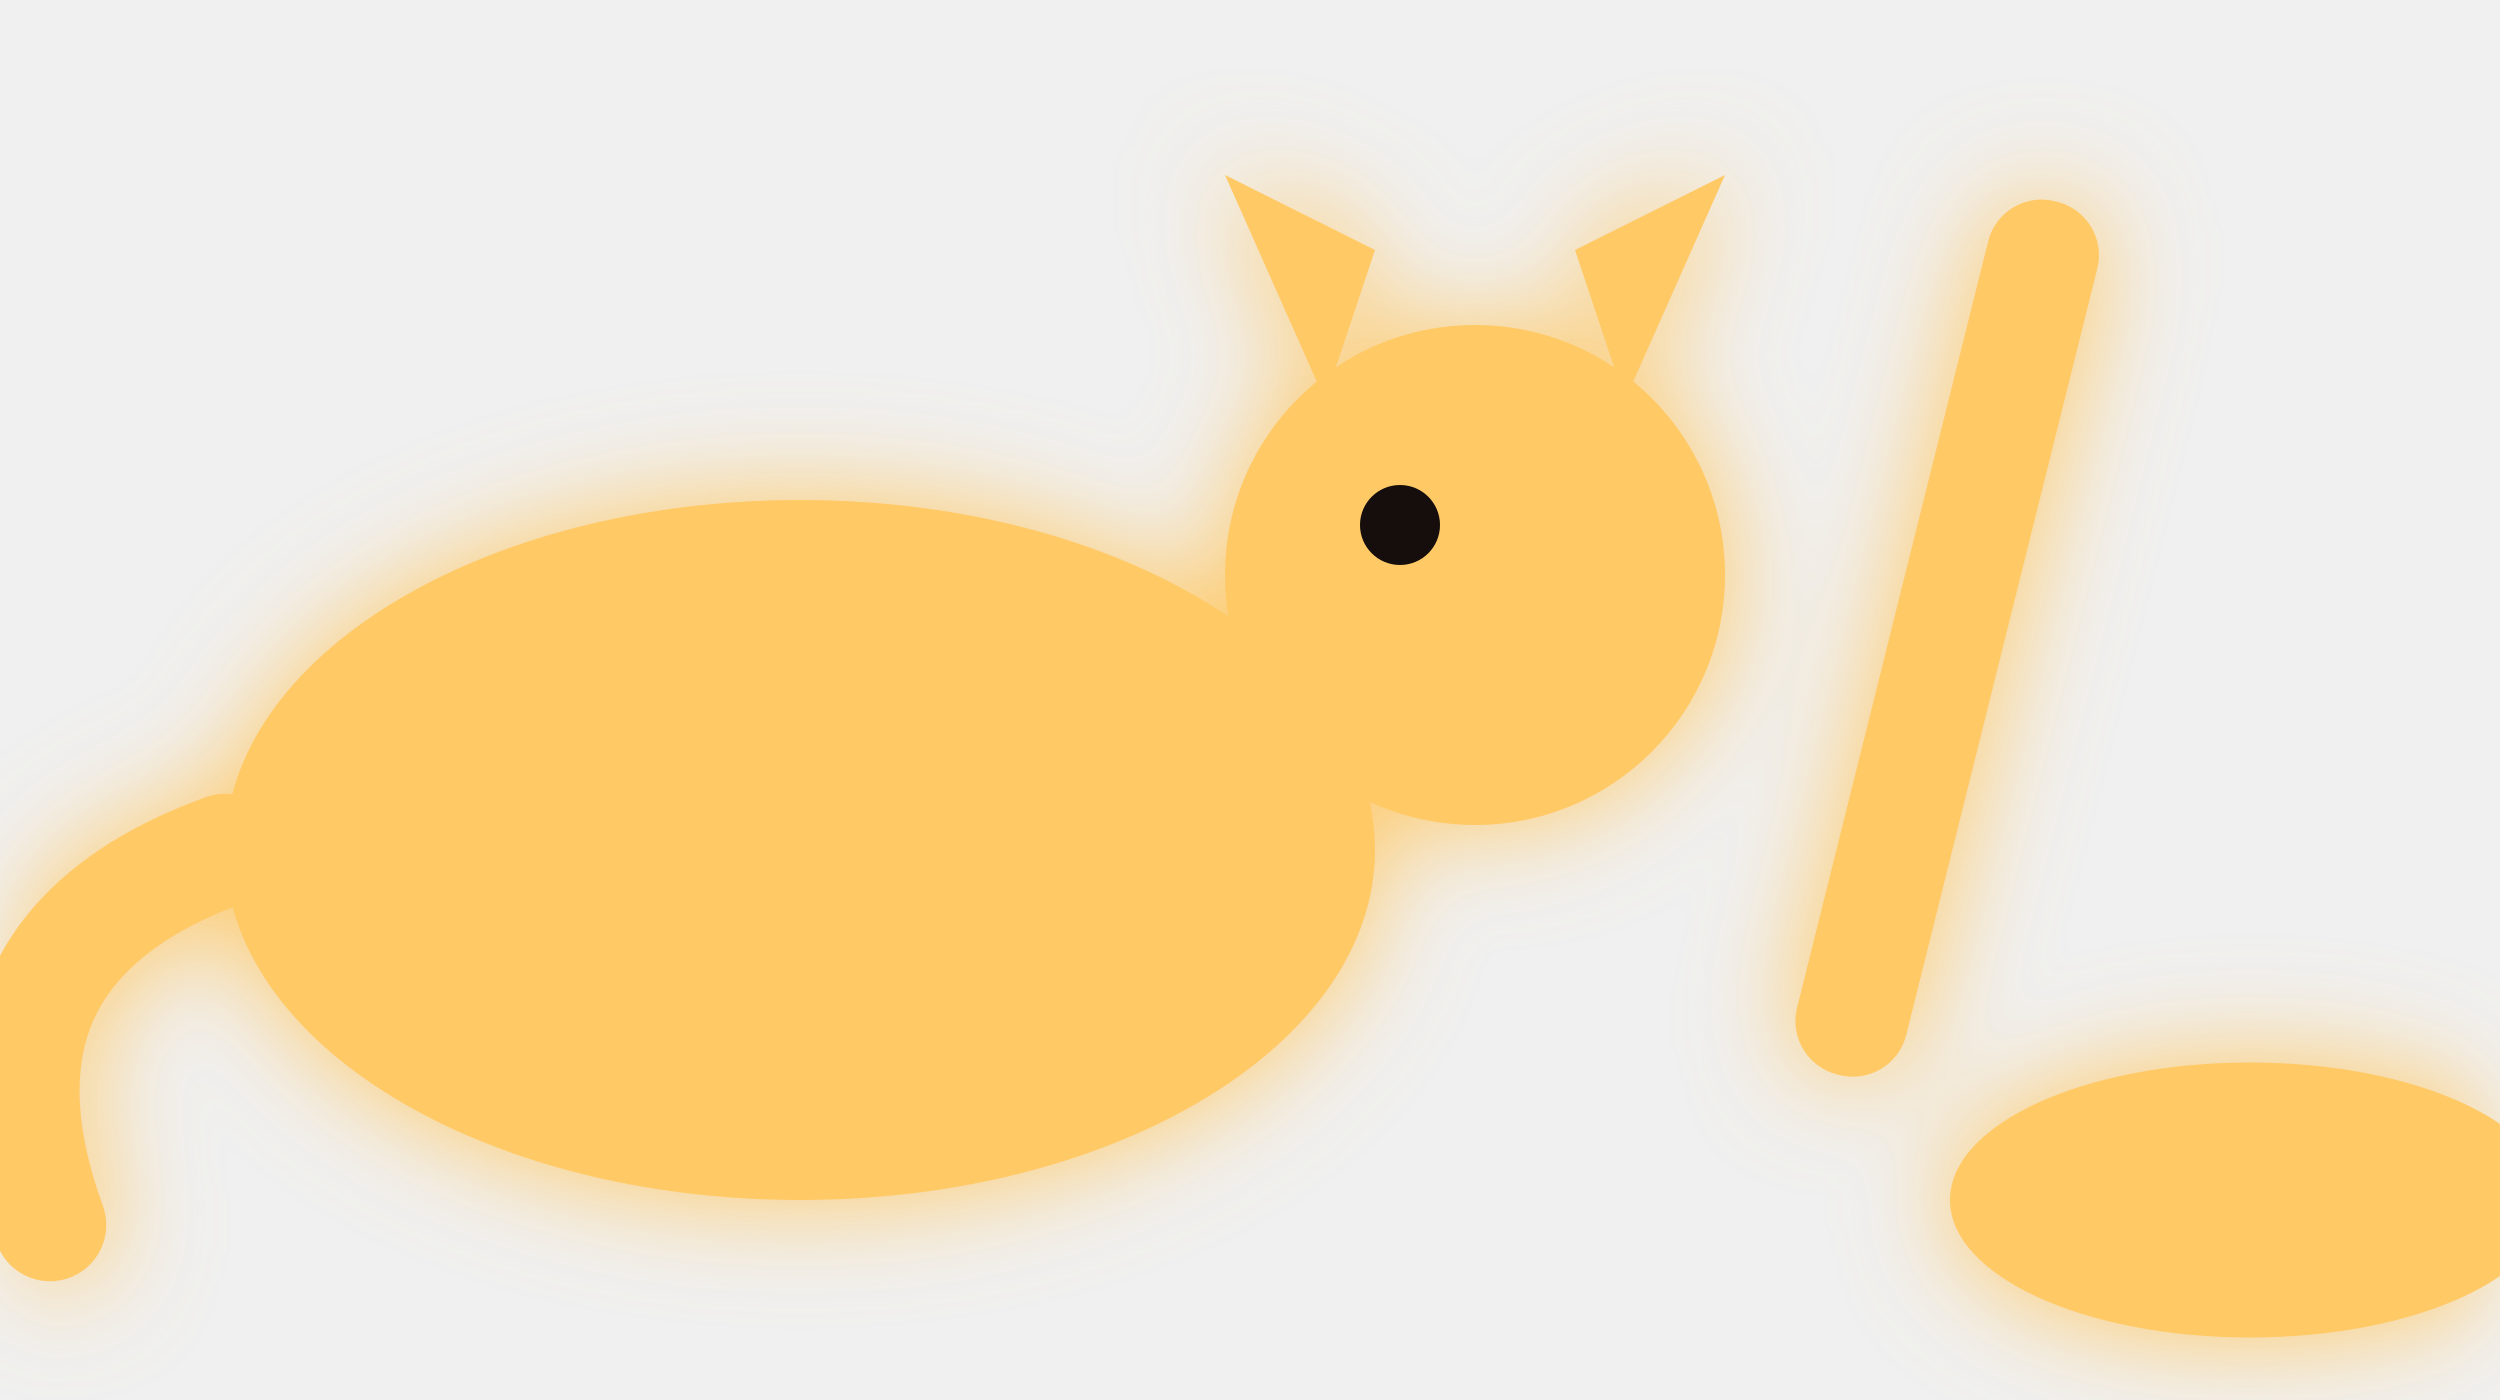
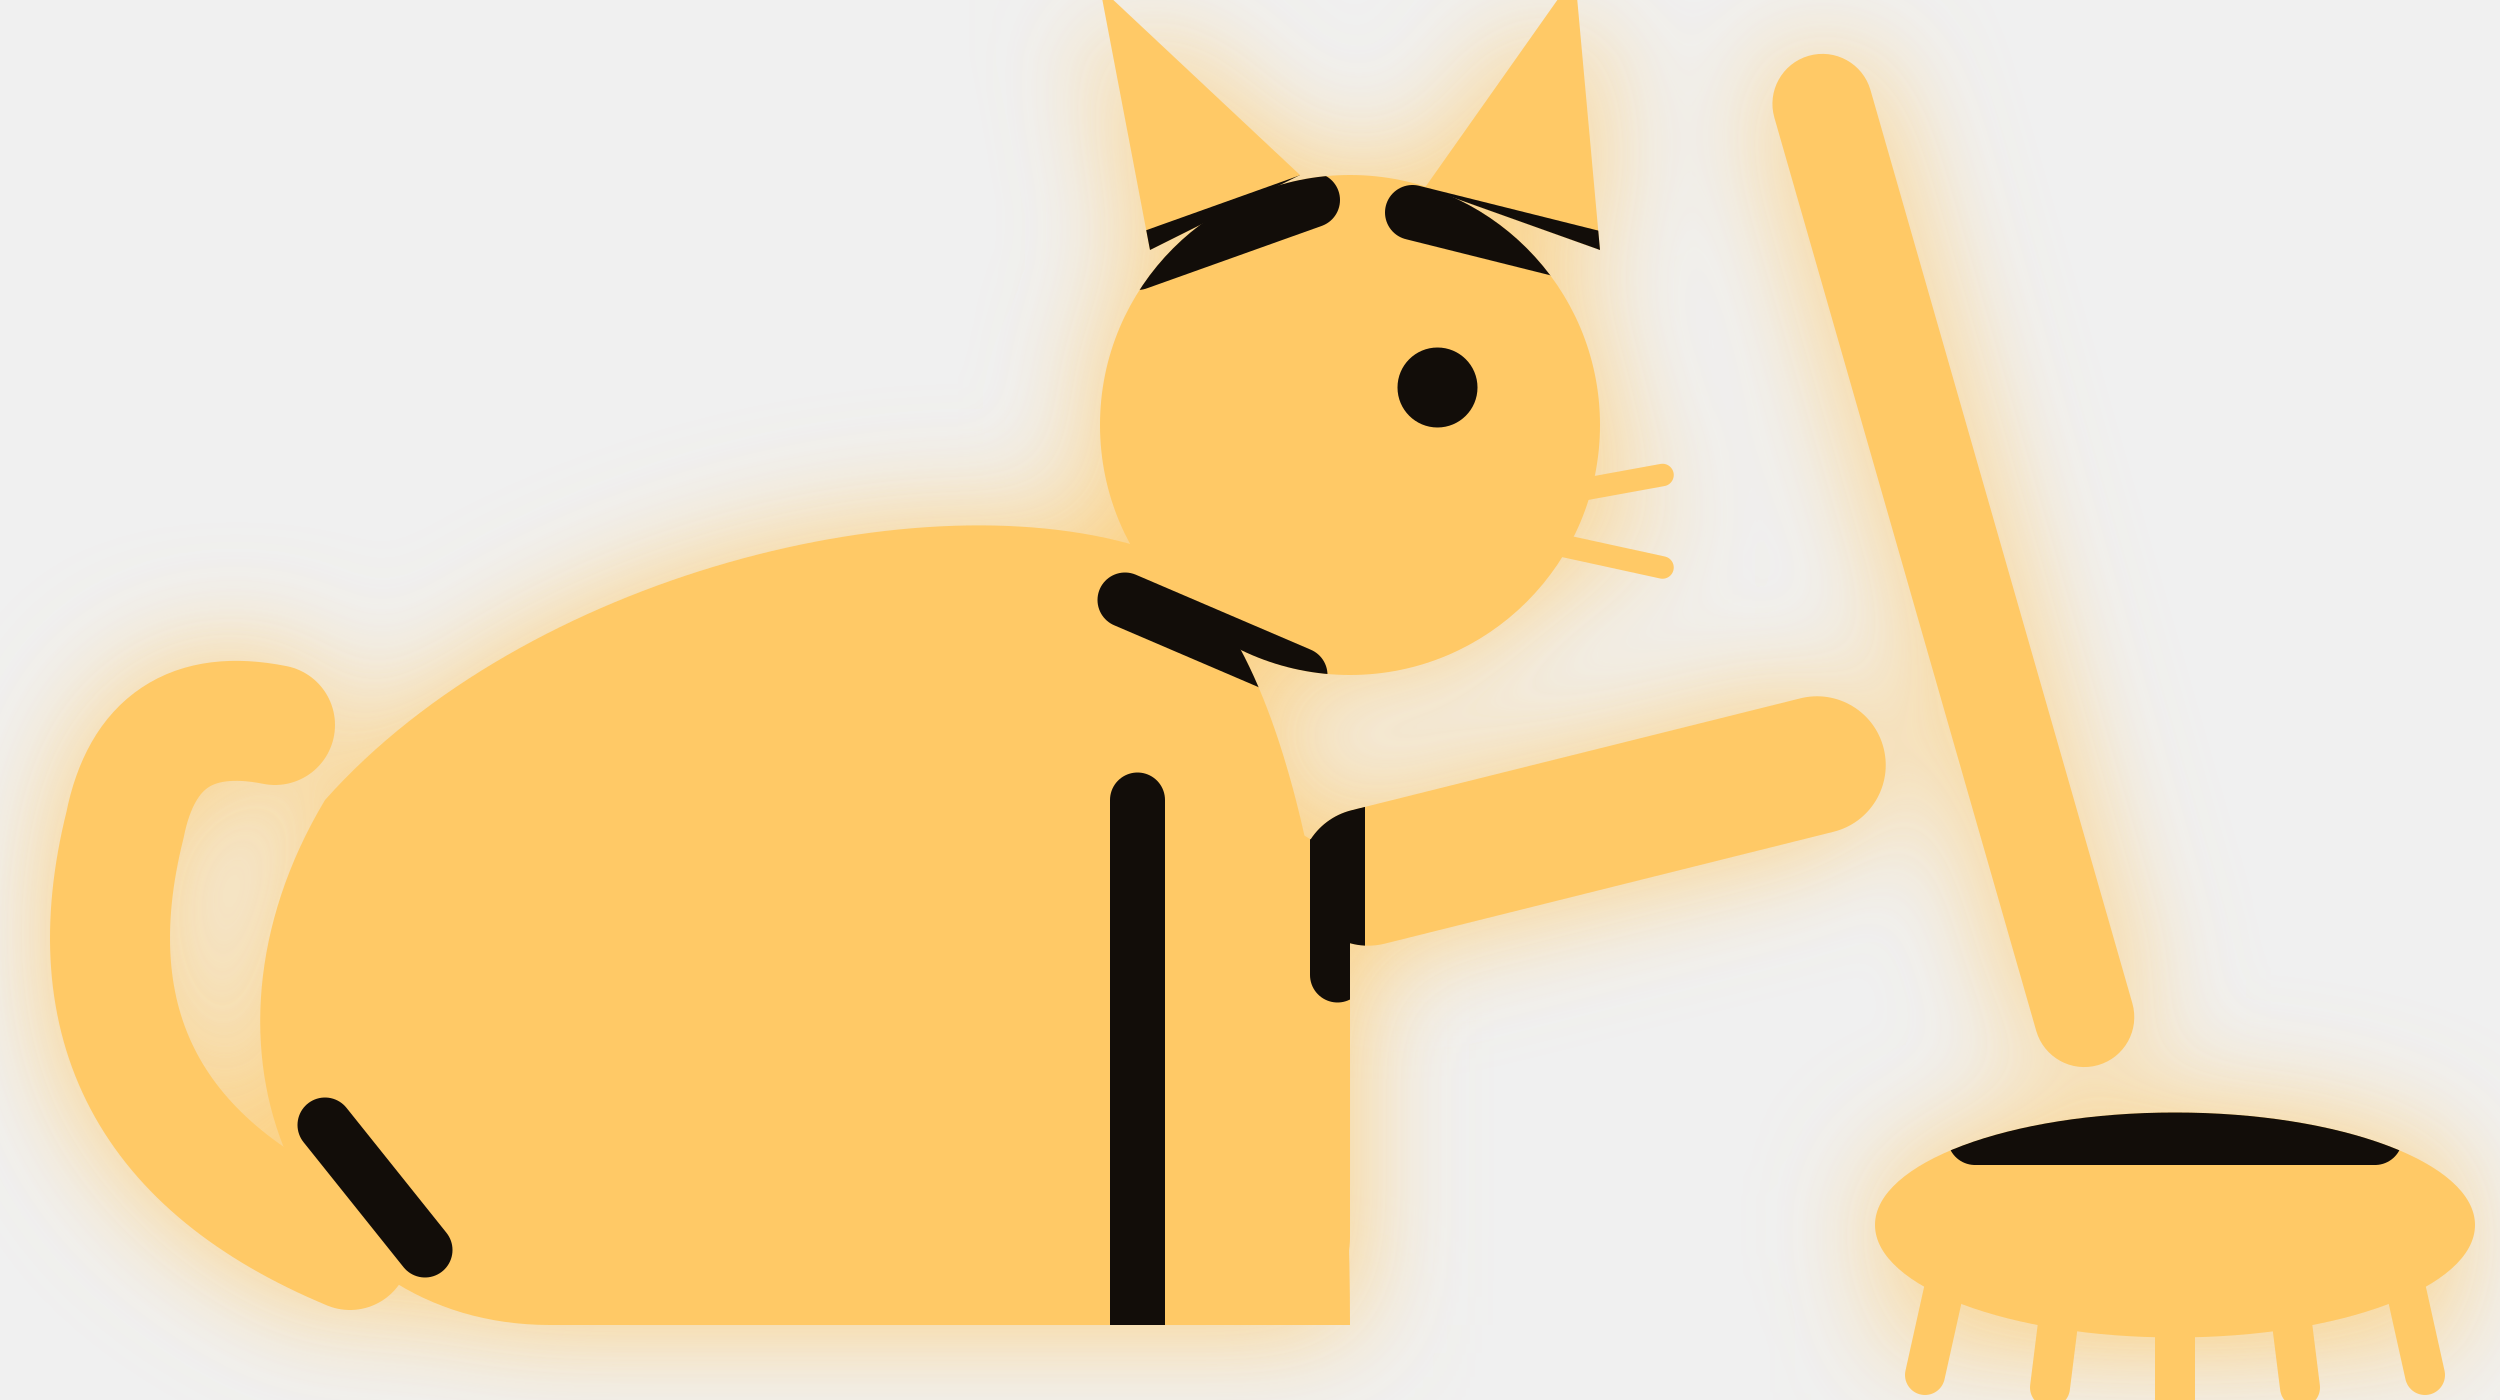
- <svg xmlns="http://www.w3.org/2000/svg" viewBox="0 0 100 56">
+ <svg xmlns="http://www.w3.org/2000/svg" xmlns:xlink="http://www.w3.org/1999/xlink" viewBox="0 0 100 56">
  <defs>
-     <filter id="g" x="-60%" y="-60%" width="220%" height="220%">
-       <feGaussianBlur stdDeviation="2.2" result="b" />
-       <feMerge>
-         <feMergeNode in="b" />
-         <feMergeNode in="SourceGraphic" />
-       </feMerge>
+     <filter id="glow" x="-40%" y="-40%" width="180%" height="180%">
+       <feGaussianBlur stdDeviation="2.4" />
    </filter>
+     <g id="seg" fill="#ffc966" stroke="none">
+       <path d="M22 53 C12 53 7 42 13 32 C21 23 37 19 46 22 C52 25 54 40 54 53 Z" />
+       <rect x="46" y="33" width="8" height="20" rx="3.5" />
+       <rect x="52" y="33" width="24" height="5.5" rx="2.75" transform="rotate(-14 52 35.5)" />
+       <rect x="72" y="2" width="4" height="42" rx="2" transform="rotate(-16 74 8)" />
+       <ellipse cx="87" cy="49" rx="12" ry="4.5" />
+       <circle cx="54" cy="17" r="10" />
+       <path d="M46 10 L44 -0.5 L52 7 Z" />
+       <path d="M57 7.5 L63 -1 L64 10 Z" />
+       <path d="M14 50 Q2 45 5 33 Q6 28 11 29" fill="none" stroke="#ffc966" stroke-width="4.8" stroke-linecap="round" stroke-linejoin="round" />
+       <path d="M61 20 l5.5 -1 M61 21.5 l5.5 1.2" fill="none" stroke="#ffc966" stroke-width="0.9" stroke-linecap="round" stroke-linejoin="round" />
+       <path d="M78 50.5 l-1 4.5 M82.5 51.5 l-0.5 4 M87 51.5 l0 4.5 M91.5 51.5 l0.5 4 M96 50.5 l1 4.5" fill="none" stroke="#ffc966" stroke-width="1.6" stroke-linecap="round" stroke-linejoin="round" />
+     </g>
+     <mask id="ink" maskUnits="userSpaceOnUse" x="0" y="0" width="100" height="56">
+       <g fill="#fff" stroke="none">
+         <path d="M22 53 C12 53 7 42 13 32 C21 23 37 19 46 22 C52 25 54 40 54 53 Z" />
+         <rect x="46" y="33" width="8" height="20" rx="3.5" />
+         <rect x="52" y="33" width="24" height="5.5" rx="2.75" transform="rotate(-14 52 35.5)" />
+         <rect x="72" y="2" width="4" height="42" rx="2" transform="rotate(-16 74 8)" />
+         <ellipse cx="87" cy="49" rx="12" ry="4.5" />
+         <circle cx="54" cy="17" r="10" />
+         <path d="M46 10 L44 -0.5 L52 7 Z" />
+         <path d="M57 7.5 L63 -1 L64 10 Z" />
+         <path d="M14 50 Q2 45 5 33 Q6 28 11 29" fill="none" stroke="#fff" stroke-width="4.8" stroke-linecap="round" stroke-linejoin="round" />
+         <path d="M61 20 l5.5 -1 M61 21.5 l5.5 1.2" fill="none" stroke="#fff" stroke-width="0.9" stroke-linecap="round" stroke-linejoin="round" />
+         <path d="M78 50.5 l-1 4.5 M82.5 51.5 l-0.5 4 M87 51.5 l0 4.5 M91.5 51.5 l0.5 4 M96 50.5 l1 4.5" fill="none" stroke="#fff" stroke-width="1.6" stroke-linecap="round" stroke-linejoin="round" />
+       </g>
+     </mask>
  </defs>
-   <g fill="#ffc966" filter="url(#g)">
-     <ellipse cx="32" cy="34" rx="23" ry="14" />
-     <circle cx="59" cy="23" r="10" />
-     <path d="M53 16 l-4 -9 6 3z M65 16 l4 -9 -6 3z" />
-     <circle cx="56" cy="21" r="1.6" fill="#120d09" />
-     <path d="M9 34 q-11 4 -7 15" stroke="#ffc966" stroke-width="4.5" fill="none" stroke-linecap="round" />
-     <g transform="rotate(14 82 8)">
-       <rect x="80" y="8" width="4.5" height="36" rx="2.2" />
-     </g>
-     <ellipse cx="90" cy="48" rx="12" ry="5.5" />
+   <use xlink:href="#seg" filter="url(#glow)" opacity="0.85" />
+   <use xlink:href="#seg" />
+   <g mask="url(#ink)">
+     <path d="M79 45.5 L95 45.5" fill="none" stroke="#120d09" stroke-width="2.2" stroke-linecap="round" stroke-linejoin="round" class="seam" />
+     <path d="M53.5 31 L53.5 39" fill="none" stroke="#120d09" stroke-width="2.2" stroke-linecap="round" stroke-linejoin="round" class="seam" />
+     <circle cx="57.5" cy="15.5" r="1.6" fill="#120d09" />
+     <path d="M45 24 L52 27" fill="none" stroke="#120d09" stroke-width="2.2" stroke-linecap="round" stroke-linejoin="round" class="seam" />
+     <path d="M45.5 32 L45.5 53" fill="none" stroke="#120d09" stroke-width="2.2" stroke-linecap="round" stroke-linejoin="round" class="seam" />
+     <path d="M13 45 L17 50" fill="none" stroke="#120d09" stroke-width="2.2" stroke-linecap="round" stroke-linejoin="round" class="seam" />
+     <path d="M45.5 10.5 L52.5 8" fill="none" stroke="#120d09" stroke-width="2.2" stroke-linecap="round" stroke-linejoin="round" class="seam" />
+     <path d="M56.5 8.5 L64.5 10.5" fill="none" stroke="#120d09" stroke-width="2.2" stroke-linecap="round" stroke-linejoin="round" class="seam" />
  </g>
</svg>
